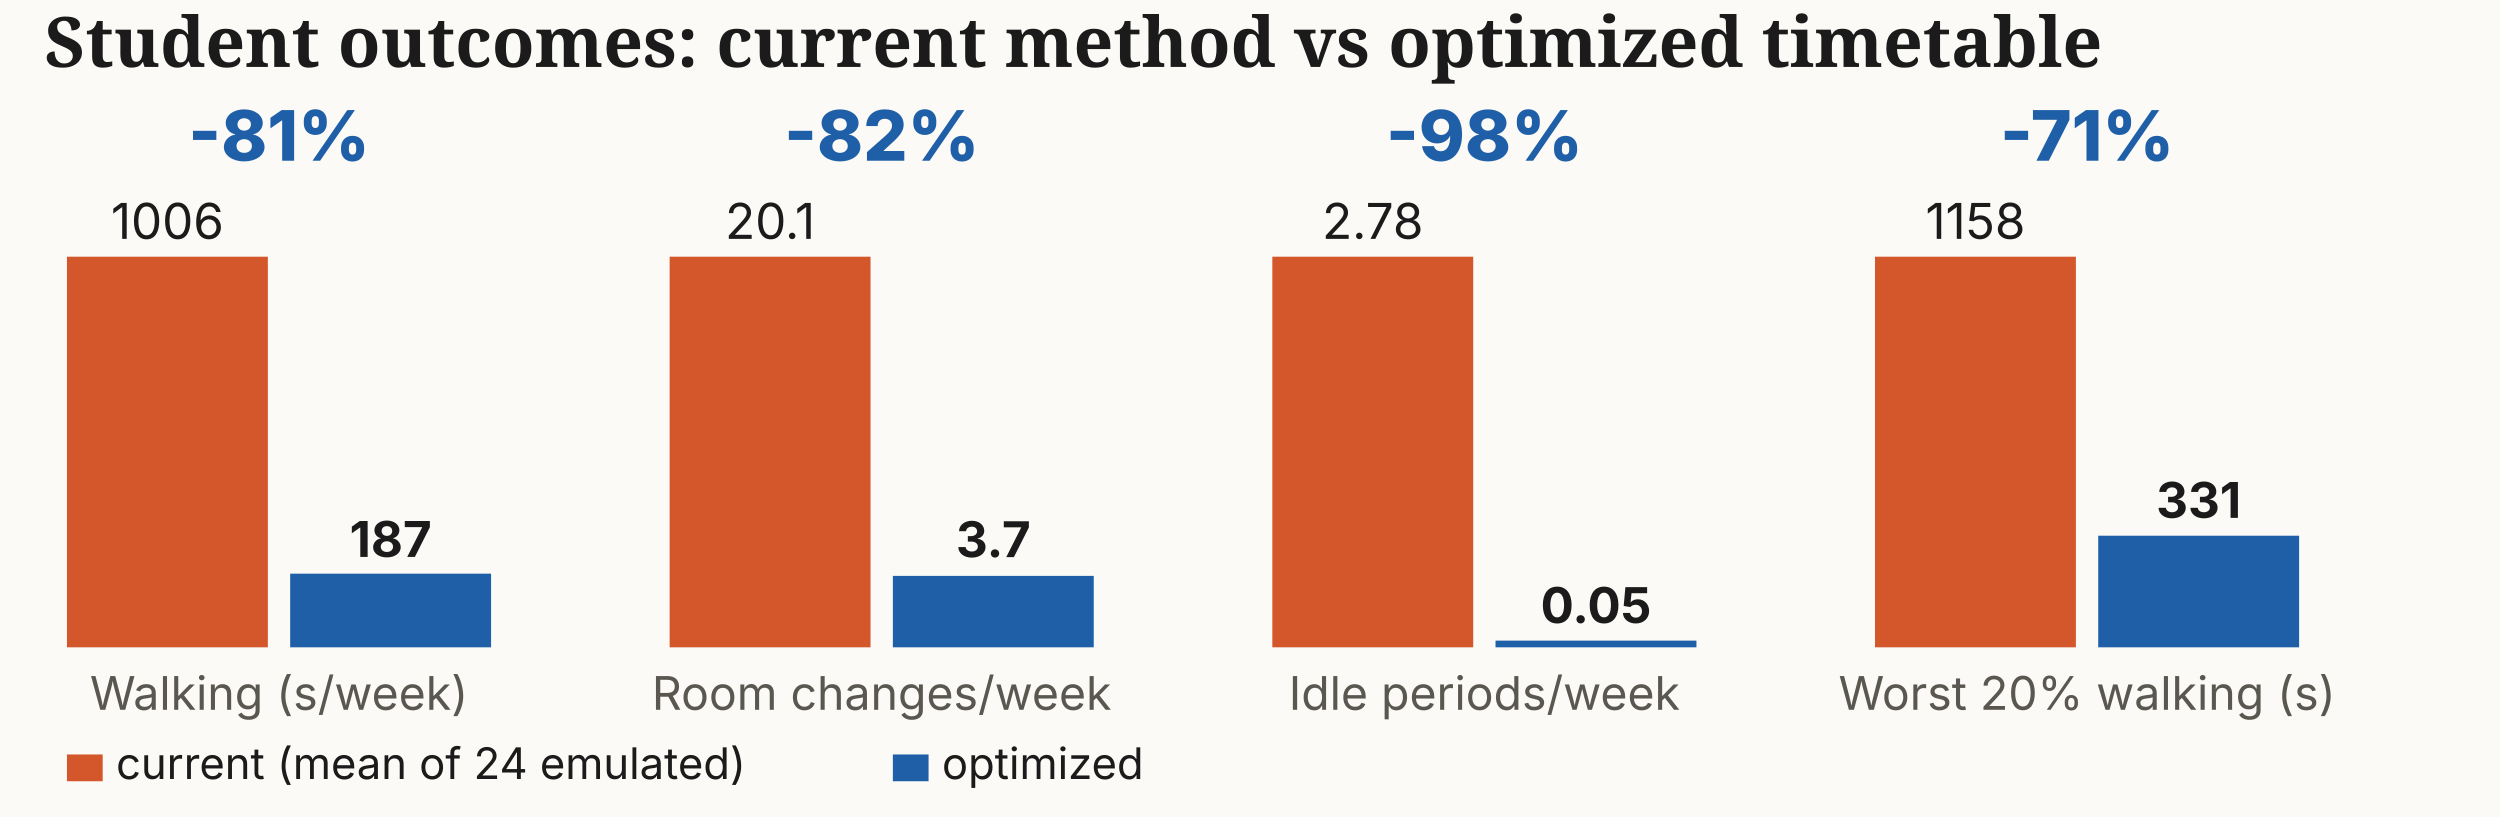
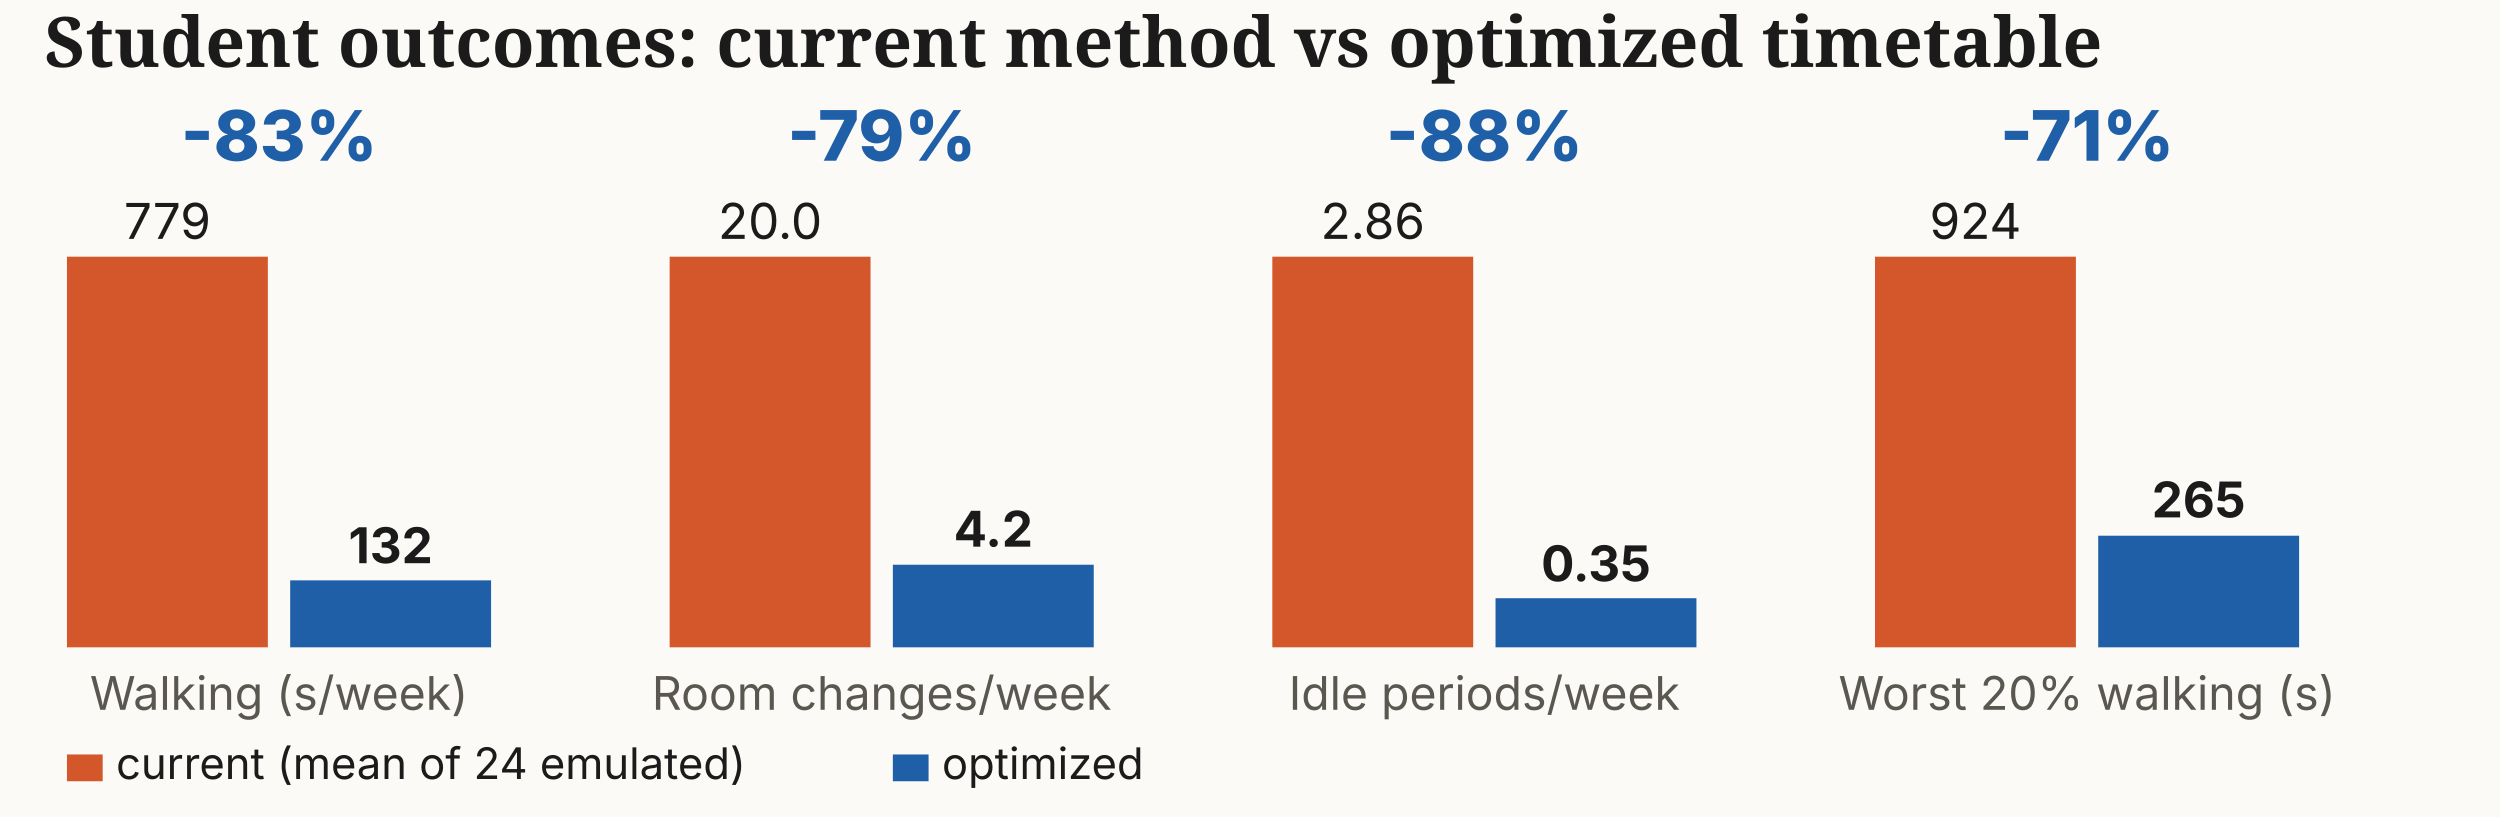
<svg xmlns="http://www.w3.org/2000/svg" viewBox="0 0 1120 366" width="1120" height="366">
  <rect width="1120" height="366" fill="#fbfaf6" />
  <text x="20.0" y="30.0" font-size="31.2" fill="#1b1b1b" text-anchor="start" font-weight="700" font-family="Georgia,serif">Student outcomes: current method vs optimized timetable</text>
  <rect x="30" y="115" width="90" height="175" fill="#d4572c" />
-   <rect x="130" y="257" width="90" height="33" fill="#1f5fa8" />
-   <text x="75.0" y="107.0" font-size="22.1" fill="#1b1b1b" text-anchor="middle" font-weight="400" font-family="'Segoe UI',Inter,system-ui,sans-serif">1006</text>
-   <text x="175.0" y="249.5" font-size="22.1" fill="#1b1b1b" text-anchor="middle" font-weight="700" font-family="'Segoe UI',Inter,system-ui,sans-serif">187</text>
-   <text x="125.0" y="72.0" font-size="31.2" fill="#1f5fa8" text-anchor="middle" font-weight="800" font-family="'Segoe UI',Inter,system-ui,sans-serif">-81%</text>
+   <rect x="130" y="260" width="90" height="30" fill="#1f5fa8" />
+   <text x="75.0" y="107.0" font-size="22.1" fill="#1b1b1b" text-anchor="middle" font-weight="400" font-family="'Segoe UI',Inter,system-ui,sans-serif">779</text>
+   <text x="175.0" y="252.3" font-size="22.1" fill="#1b1b1b" text-anchor="middle" font-weight="700" font-family="'Segoe UI',Inter,system-ui,sans-serif">132</text>
+   <text x="125.0" y="72.0" font-size="31.2" fill="#1f5fa8" text-anchor="middle" font-weight="800" font-family="'Segoe UI',Inter,system-ui,sans-serif">-83%</text>
  <text x="125.0" y="318.0" font-size="20.8" fill="#5a5750" text-anchor="middle" font-weight="400" font-family="'Segoe UI',Inter,system-ui,sans-serif">Walking (s/week)</text>
  <rect x="300" y="115" width="90" height="175" fill="#d4572c" />
-   <rect x="400" y="258" width="90" height="32" fill="#1f5fa8" />
-   <text x="345.0" y="107.0" font-size="22.1" fill="#1b1b1b" text-anchor="middle" font-weight="400" font-family="'Segoe UI',Inter,system-ui,sans-serif">20.1</text>
-   <text x="445.0" y="249.6" font-size="22.1" fill="#1b1b1b" text-anchor="middle" font-weight="700" font-family="'Segoe UI',Inter,system-ui,sans-serif">3.7</text>
-   <text x="395.0" y="72.0" font-size="31.2" fill="#1f5fa8" text-anchor="middle" font-weight="800" font-family="'Segoe UI',Inter,system-ui,sans-serif">-82%</text>
+   <rect x="400" y="253" width="90" height="37" fill="#1f5fa8" />
+   <text x="345.0" y="107.0" font-size="22.1" fill="#1b1b1b" text-anchor="middle" font-weight="400" font-family="'Segoe UI',Inter,system-ui,sans-serif">20.0</text>
+   <text x="445.0" y="244.9" font-size="22.1" fill="#1b1b1b" text-anchor="middle" font-weight="700" font-family="'Segoe UI',Inter,system-ui,sans-serif">4.2</text>
+   <text x="395.0" y="72.0" font-size="31.2" fill="#1f5fa8" text-anchor="middle" font-weight="800" font-family="'Segoe UI',Inter,system-ui,sans-serif">-79%</text>
  <text x="395.0" y="318.0" font-size="20.8" fill="#5a5750" text-anchor="middle" font-weight="400" font-family="'Segoe UI',Inter,system-ui,sans-serif">Room changes/week</text>
  <rect x="570" y="115" width="90" height="175" fill="#d4572c" />
-   <rect x="670" y="287" width="90" height="3" fill="#1f5fa8" />
-   <text x="615.0" y="107.0" font-size="22.1" fill="#1b1b1b" text-anchor="middle" font-weight="400" font-family="'Segoe UI',Inter,system-ui,sans-serif">2.78</text>
-   <text x="715.0" y="279.1" font-size="22.1" fill="#1b1b1b" text-anchor="middle" font-weight="700" font-family="'Segoe UI',Inter,system-ui,sans-serif">0.05</text>
-   <text x="665.0" y="72.0" font-size="31.2" fill="#1f5fa8" text-anchor="middle" font-weight="800" font-family="'Segoe UI',Inter,system-ui,sans-serif">-98%</text>
+   <rect x="670" y="268" width="90" height="22" fill="#1f5fa8" />
+   <text x="615.0" y="107.0" font-size="22.1" fill="#1b1b1b" text-anchor="middle" font-weight="400" font-family="'Segoe UI',Inter,system-ui,sans-serif">2.86</text>
+   <text x="715.0" y="260.4" font-size="22.1" fill="#1b1b1b" text-anchor="middle" font-weight="700" font-family="'Segoe UI',Inter,system-ui,sans-serif">0.35</text>
+   <text x="665.0" y="72.0" font-size="31.2" fill="#1f5fa8" text-anchor="middle" font-weight="800" font-family="'Segoe UI',Inter,system-ui,sans-serif">-88%</text>
  <text x="665.0" y="318.0" font-size="20.8" fill="#5a5750" text-anchor="middle" font-weight="400" font-family="'Segoe UI',Inter,system-ui,sans-serif">Idle periods/week</text>
  <rect x="840" y="115" width="90" height="175" fill="#d4572c" />
  <rect x="940" y="240" width="90" height="50" fill="#1f5fa8" />
-   <text x="885.0" y="107.0" font-size="22.1" fill="#1b1b1b" text-anchor="middle" font-weight="400" font-family="'Segoe UI',Inter,system-ui,sans-serif">1158</text>
-   <text x="985.0" y="232.0" font-size="22.1" fill="#1b1b1b" text-anchor="middle" font-weight="700" font-family="'Segoe UI',Inter,system-ui,sans-serif">331</text>
+   <text x="885.0" y="107.0" font-size="22.1" fill="#1b1b1b" text-anchor="middle" font-weight="400" font-family="'Segoe UI',Inter,system-ui,sans-serif">924</text>
+   <text x="985.0" y="231.8" font-size="22.1" fill="#1b1b1b" text-anchor="middle" font-weight="700" font-family="'Segoe UI',Inter,system-ui,sans-serif">265</text>
  <text x="935.0" y="72.0" font-size="31.2" fill="#1f5fa8" text-anchor="middle" font-weight="800" font-family="'Segoe UI',Inter,system-ui,sans-serif">-71%</text>
  <text x="935.0" y="318.0" font-size="20.8" fill="#5a5750" text-anchor="middle" font-weight="400" font-family="'Segoe UI',Inter,system-ui,sans-serif">Worst 20% walking (s)</text>
  <rect x="30" y="338" width="16" height="12" fill="#d4572c" />
  <text x="52.0" y="349.0" font-size="19.5" fill="#1b1b1b" text-anchor="start" font-weight="400" font-family="'Segoe UI',Inter,system-ui,sans-serif">current (mean of 24 emulated)</text>
  <rect x="400" y="338" width="16" height="12" fill="#1f5fa8" />
  <text x="422.0" y="349.0" font-size="19.5" fill="#1b1b1b" text-anchor="start" font-weight="400" font-family="'Segoe UI',Inter,system-ui,sans-serif">optimized</text>
</svg>
